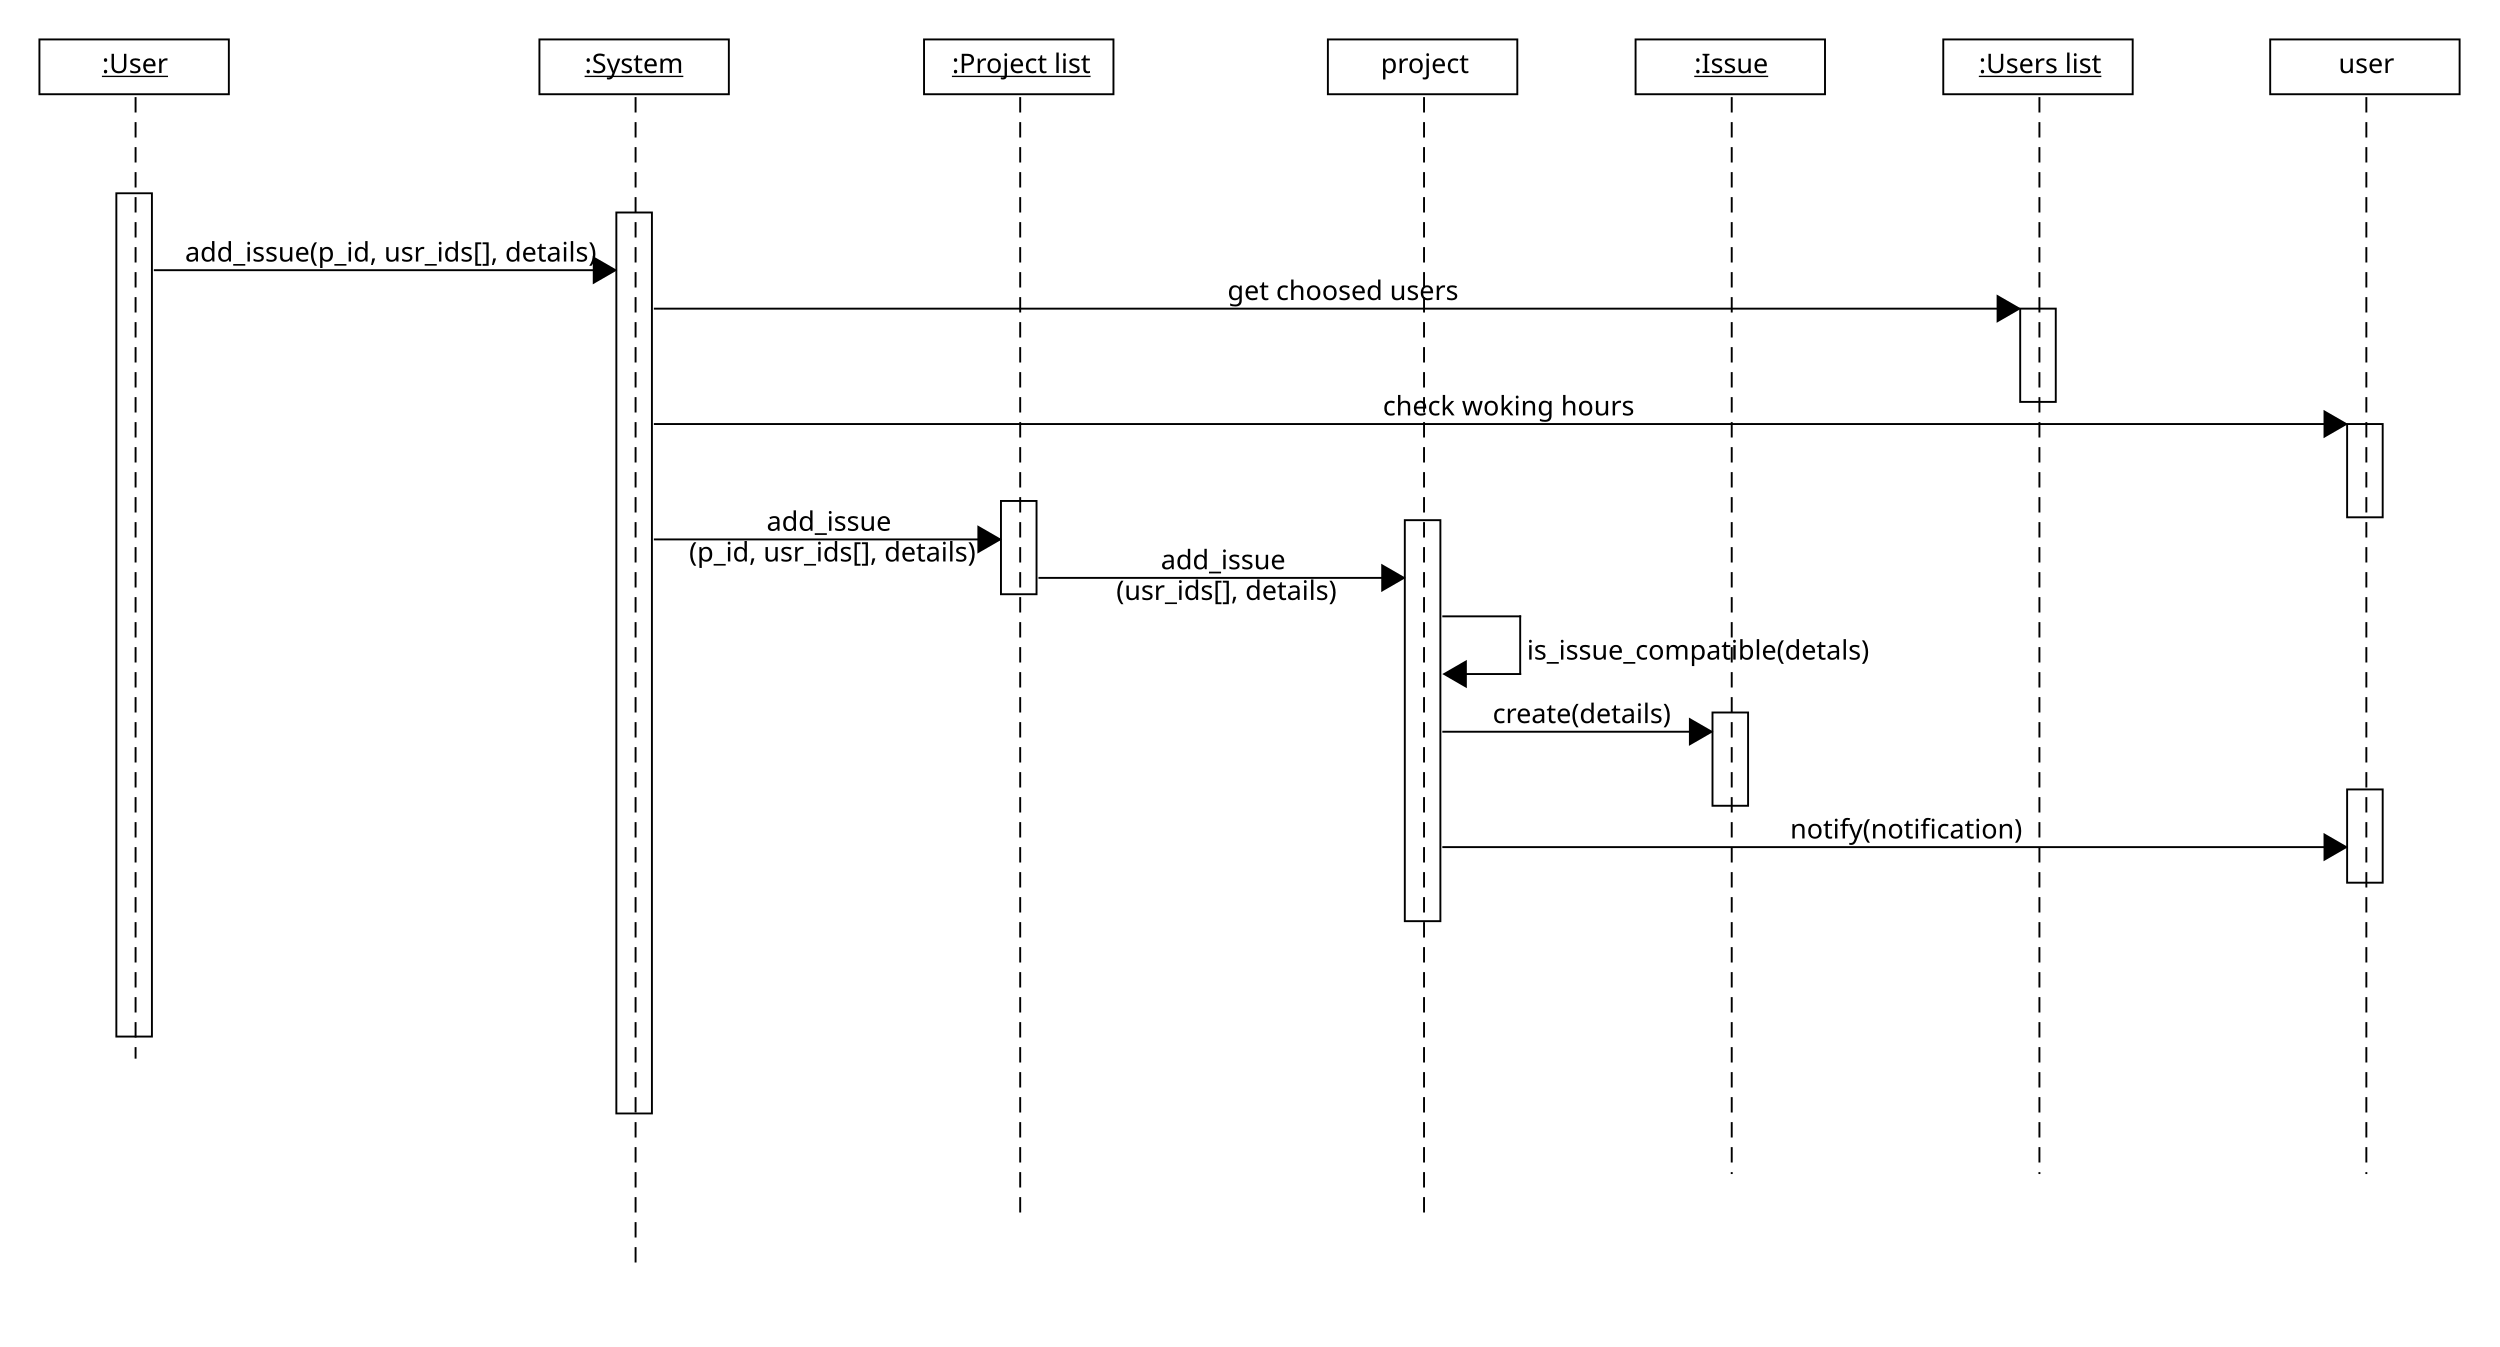
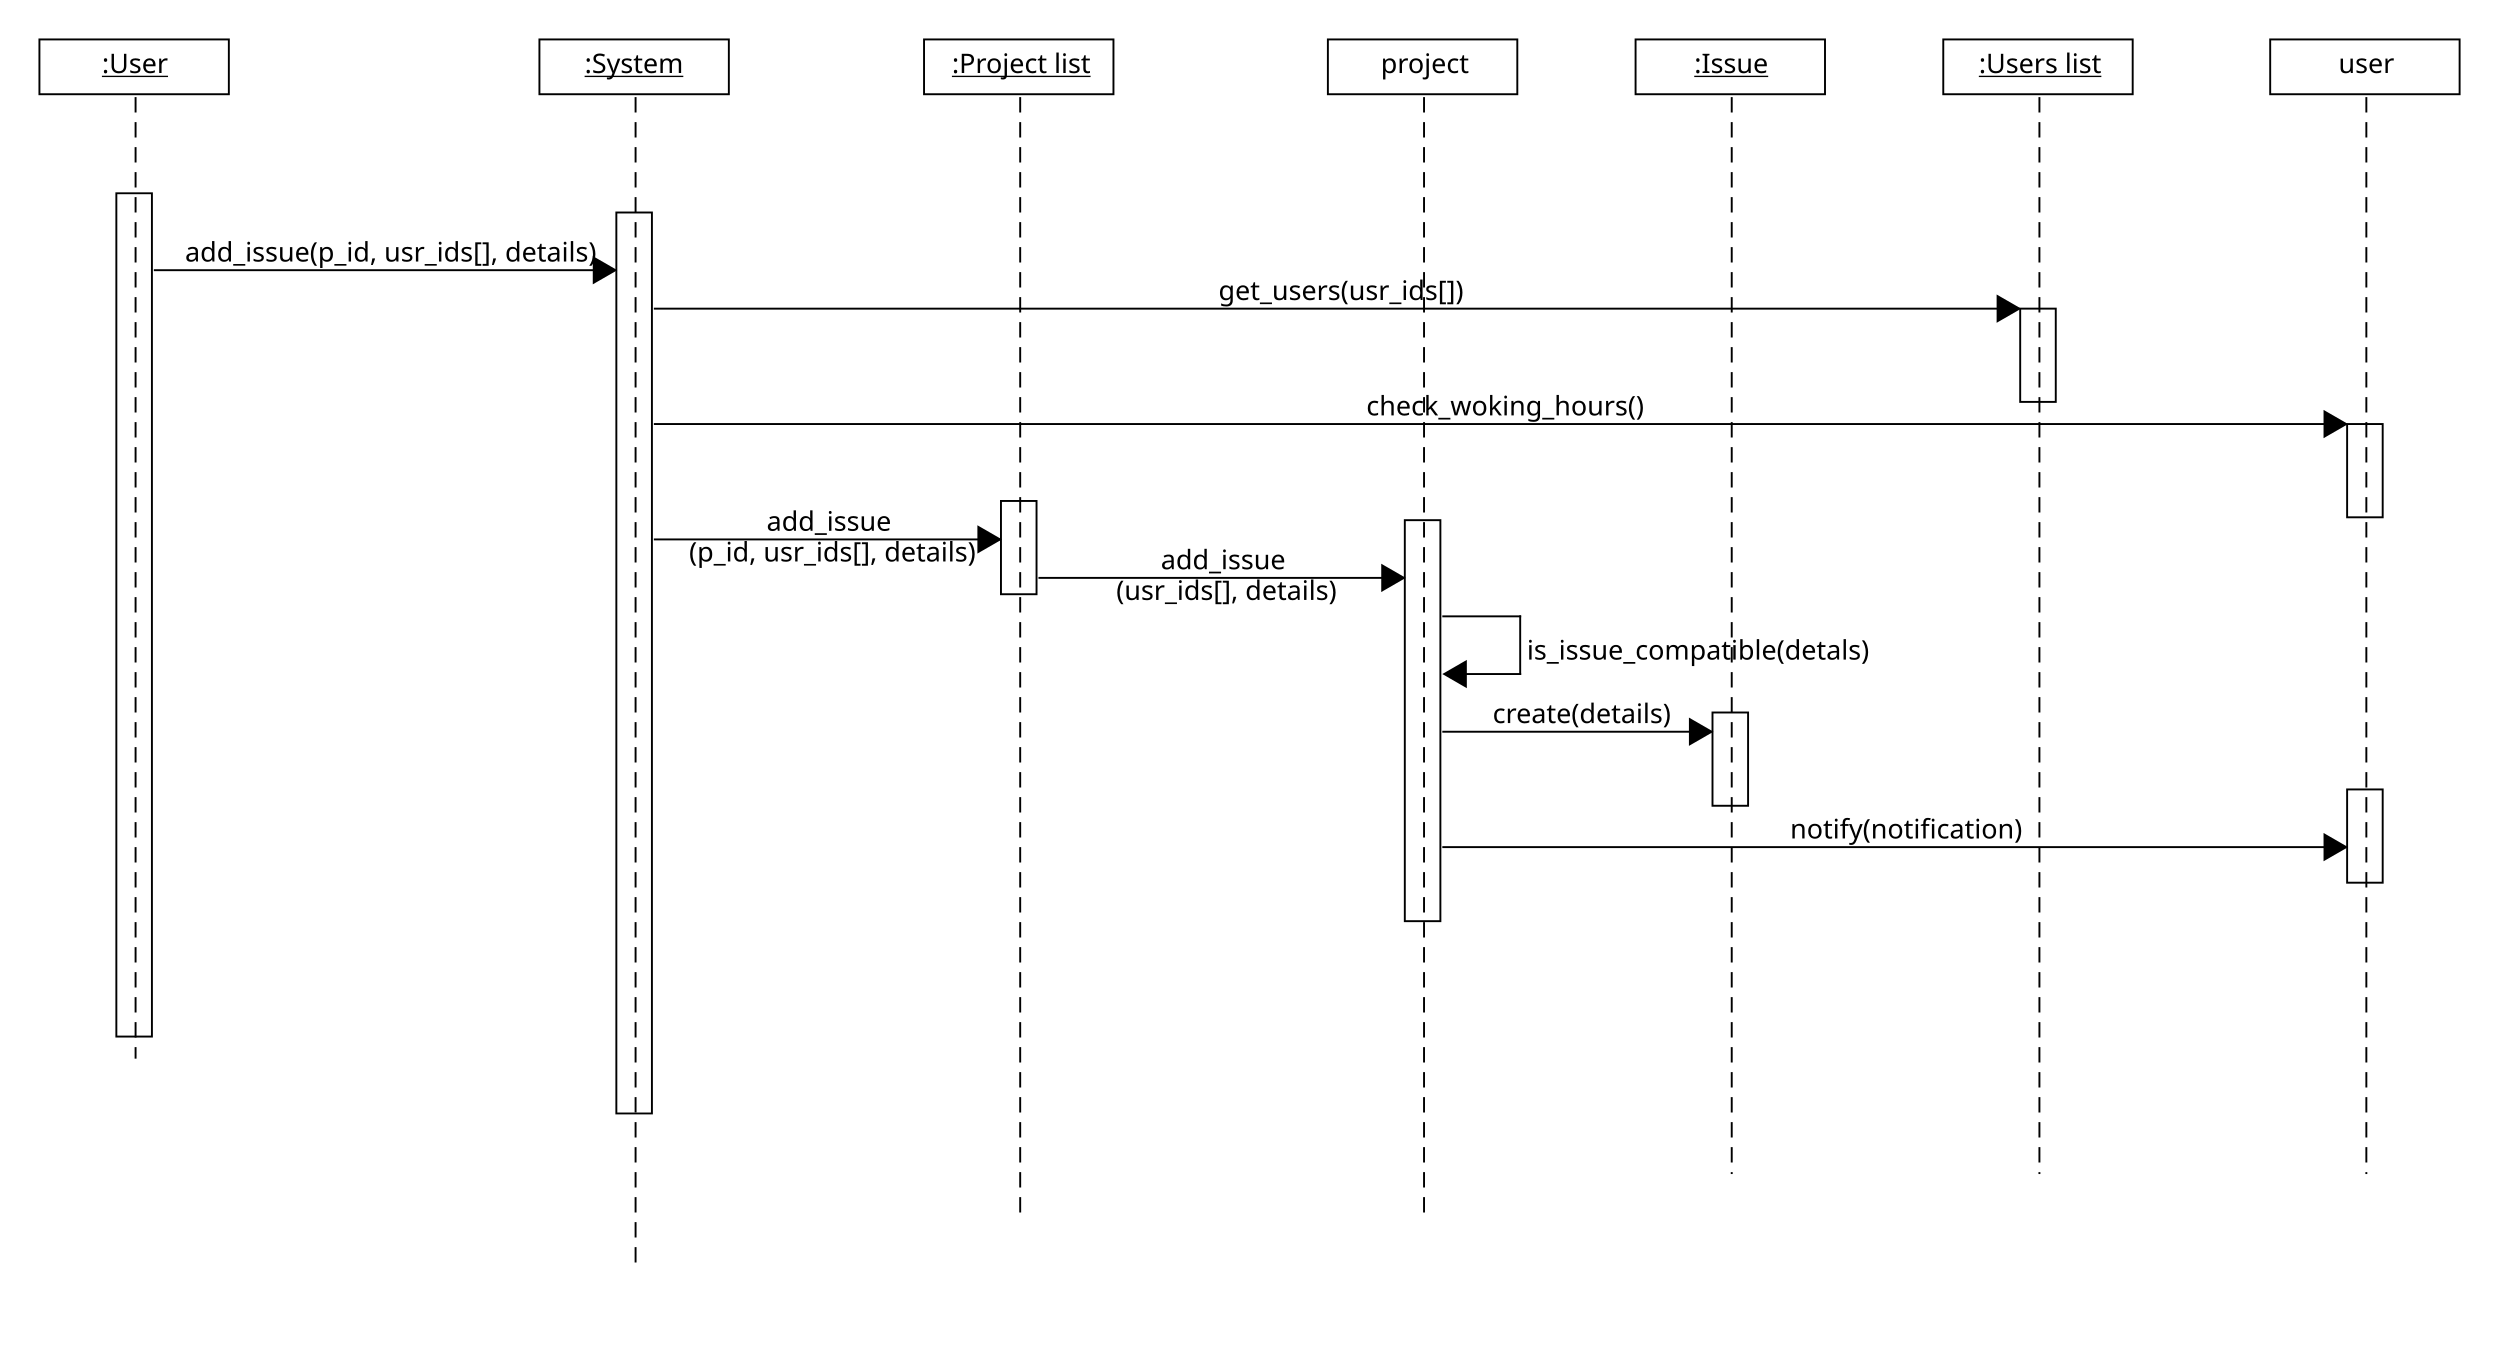
<svg xmlns="http://www.w3.org/2000/svg" fill-opacity="1" color-rendering="auto" color-interpolation="auto" text-rendering="auto" stroke="black" stroke-linecap="square" width="1300" stroke-miterlimit="10" shape-rendering="auto" stroke-opacity="1" fill="black" stroke-dasharray="none" font-weight="normal" stroke-width="1" viewBox="-20 50 1300 700" height="700" font-family="'Dialog'" font-style="normal" stroke-linejoin="miter" font-size="12px" stroke-dashoffset="0" image-rendering="auto">
  <defs id="genericDefs" />
  <g>
    <defs id="defs1">
      <clipPath clipPathUnits="userSpaceOnUse" id="clipPath1">
        <path d="M0 0 L2147483647 0 L2147483647 2147483647 L0 2147483647 L0 0 Z" />
      </clipPath>
      <clipPath clipPathUnits="userSpaceOnUse" id="clipPath2">
        <path d="M0 0 L0 50 L20 50 L20 0 Z" />
      </clipPath>
      <clipPath clipPathUnits="userSpaceOnUse" id="clipPath3">
        <path d="M0 0 L0 30 L100 30 L100 0 Z" />
      </clipPath>
      <clipPath clipPathUnits="userSpaceOnUse" id="clipPath4">
        <path d="M0 0 L0 210 L20 210 L20 0 Z" />
      </clipPath>
      <clipPath clipPathUnits="userSpaceOnUse" id="clipPath5">
        <path d="M0 0 L0 470 L20 470 L20 0 Z" />
      </clipPath>
      <clipPath clipPathUnits="userSpaceOnUse" id="clipPath6">
        <path d="M0 0 L0 440 L20 440 L20 0 Z" />
      </clipPath>
      <clipPath clipPathUnits="userSpaceOnUse" id="clipPath7">
        <path d="M0 0 L0 50 L210 50 L210 0 Z" />
      </clipPath>
      <clipPath clipPathUnits="userSpaceOnUse" id="clipPath8">
        <path d="M0 0 L0 40 L270 40 L270 0 Z" />
      </clipPath>
      <clipPath clipPathUnits="userSpaceOnUse" id="clipPath9">
        <path d="M0 0 L0 590 L30 590 L30 0 Z" />
      </clipPath>
      <clipPath clipPathUnits="userSpaceOnUse" id="clipPath10">
        <path d="M0 0 L0 40 L910 40 L910 0 Z" />
      </clipPath>
      <clipPath clipPathUnits="userSpaceOnUse" id="clipPath11">
        <path d="M0 0 L0 40 L740 40 L740 0 Z" />
      </clipPath>
      <clipPath clipPathUnits="userSpaceOnUse" id="clipPath12">
        <path d="M0 0 L0 60 L240 60 L240 0 Z" />
      </clipPath>
      <clipPath clipPathUnits="userSpaceOnUse" id="clipPath13">
        <path d="M0 0 L0 50 L220 50 L220 0 Z" />
      </clipPath>
      <clipPath clipPathUnits="userSpaceOnUse" id="clipPath14">
        <path d="M0 0 L0 40 L170 40 L170 0 Z" />
      </clipPath>
      <clipPath clipPathUnits="userSpaceOnUse" id="clipPath15">
        <path d="M0 0 L0 40 L500 40 L500 0 Z" />
      </clipPath>
      <clipPath clipPathUnits="userSpaceOnUse" id="clipPath16">
        <path d="M0 0 L0 610 L30 610 L30 0 Z" />
      </clipPath>
      <clipPath clipPathUnits="userSpaceOnUse" id="clipPath17">
        <path d="M0 0 L0 640 L30 640 L30 0 Z" />
      </clipPath>
      <clipPath clipPathUnits="userSpaceOnUse" id="clipPath18">
        <path d="M0 0 L0 530 L30 530 L30 0 Z" />
      </clipPath>
    </defs>
    <g fill="rgb(255,255,255)" fill-opacity="0" transform="translate(1200,460)" stroke-opacity="0" stroke="rgb(255,255,255)">
      <rect x="0.5" width="18.5" height="48.5" y="0.5" clip-path="url(#clipPath2)" stroke="none" />
    </g>
    <g transform="translate(1200,460)">
      <rect fill="none" x="0.5" width="18.5" height="48.5" y="0.5" clip-path="url(#clipPath2)" />
    </g>
    <g fill="rgb(255,255,255)" fill-opacity="0" transform="translate(870,420)" stroke-opacity="0" stroke="rgb(255,255,255)">
      <rect x="0.5" width="18.5" height="48.5" y="0.5" clip-path="url(#clipPath2)" stroke="none" />
    </g>
    <g transform="translate(870,420)">
      <rect fill="none" x="0.5" width="18.5" height="48.5" y="0.5" clip-path="url(#clipPath2)" />
    </g>
    <g fill="rgb(255,255,255)" fill-opacity="0" transform="translate(830,70)" stroke-opacity="0" stroke="rgb(255,255,255)">
      <rect x="0.5" width="98.5" height="28.5" y="0.5" clip-path="url(#clipPath3)" stroke="none" />
    </g>
    <g transform="translate(830,70)">
      <rect fill="none" x="0.5" width="98.5" height="28.5" y="0.5" clip-path="url(#clipPath3)" />
      <text x="31" font-size="14px" y="17.969" text-decoration="underline" clip-path="url(#clipPath3)" font-family="sans-serif" stroke="none" xml:space="preserve">:Issue</text>
    </g>
    <g fill="rgb(255,255,255)" fill-opacity="0" transform="translate(1200,270)" stroke-opacity="0" stroke="rgb(255,255,255)">
      <rect x="0.5" width="18.5" height="48.5" y="0.5" clip-path="url(#clipPath2)" stroke="none" />
    </g>
    <g transform="translate(1200,270)">
      <rect fill="none" x="0.5" width="18.5" height="48.5" y="0.5" clip-path="url(#clipPath2)" />
    </g>
    <g fill="rgb(255,255,255)" fill-opacity="0" transform="translate(1030,210)" stroke-opacity="0" stroke="rgb(255,255,255)">
      <rect x="0.5" width="18.5" height="48.5" y="0.5" clip-path="url(#clipPath2)" stroke="none" />
    </g>
    <g transform="translate(1030,210)">
      <rect fill="none" x="0.5" width="18.5" height="48.5" y="0.5" clip-path="url(#clipPath2)" />
    </g>
    <g fill="rgb(255,255,255)" fill-opacity="0" transform="translate(1160,70)" stroke-opacity="0" stroke="rgb(255,255,255)">
      <rect x="0.5" width="98.5" height="28.5" y="0.5" clip-path="url(#clipPath3)" stroke="none" />
    </g>
    <g transform="translate(1160,70)">
      <rect fill="none" x="0.5" width="98.5" height="28.5" y="0.5" clip-path="url(#clipPath3)" />
      <text x="36" font-size="14px" y="17.969" clip-path="url(#clipPath3)" font-family="sans-serif" stroke="none" xml:space="preserve">user</text>
    </g>
    <g fill="rgb(255,255,255)" fill-opacity="0" transform="translate(990,70)" stroke-opacity="0" stroke="rgb(255,255,255)">
      <rect x="0.5" width="98.5" height="28.5" y="0.5" clip-path="url(#clipPath3)" stroke="none" />
    </g>
    <g transform="translate(990,70)">
      <rect fill="none" x="0.5" width="98.5" height="28.5" y="0.5" clip-path="url(#clipPath3)" />
      <text x="19" font-size="14px" y="17.969" text-decoration="underline" clip-path="url(#clipPath3)" font-family="sans-serif" stroke="none" xml:space="preserve">:Users list</text>
    </g>
    <g fill="rgb(255,255,255)" fill-opacity="0" transform="translate(710,320)" stroke-opacity="0" stroke="rgb(255,255,255)">
      <rect x="0.5" width="18.5" height="208.5" y="0.5" clip-path="url(#clipPath4)" stroke="none" />
    </g>
    <g transform="translate(710,320)">
      <rect fill="none" x="0.5" width="18.5" height="208.5" y="0.5" clip-path="url(#clipPath4)" />
    </g>
    <g fill="rgb(255,255,255)" fill-opacity="0" transform="translate(300,160)" stroke-opacity="0" stroke="rgb(255,255,255)">
      <rect x="0.5" width="18.5" height="468.5" y="0.5" clip-path="url(#clipPath5)" stroke="none" />
    </g>
    <g transform="translate(300,160)">
      <rect fill="none" x="0.5" width="18.5" height="468.5" y="0.5" clip-path="url(#clipPath5)" />
    </g>
    <g fill="rgb(255,255,255)" fill-opacity="0" transform="translate(500,310)" stroke-opacity="0" stroke="rgb(255,255,255)">
      <rect x="0.5" width="18.5" height="48.5" y="0.5" clip-path="url(#clipPath2)" stroke="none" />
    </g>
    <g transform="translate(500,310)">
      <rect fill="none" x="0.5" width="18.5" height="48.5" y="0.5" clip-path="url(#clipPath2)" />
    </g>
    <g fill="rgb(255,255,255)" fill-opacity="0" transform="translate(0,70)" stroke-opacity="0" stroke="rgb(255,255,255)">
      <rect x="0.5" width="98.5" height="28.5" y="0.5" clip-path="url(#clipPath3)" stroke="none" />
    </g>
    <g transform="translate(0,70)">
      <rect fill="none" x="0.5" width="98.5" height="28.5" y="0.5" clip-path="url(#clipPath3)" />
      <text x="33" font-size="14px" y="17.969" text-decoration="underline" clip-path="url(#clipPath3)" font-family="sans-serif" stroke="none" xml:space="preserve">:User</text>
    </g>
    <g fill="rgb(255,255,255)" fill-opacity="0" transform="translate(40,150)" stroke-opacity="0" stroke="rgb(255,255,255)">
      <rect x="0.5" width="18.5" height="438.5" y="0.5" clip-path="url(#clipPath6)" stroke="none" />
    </g>
    <g transform="translate(40,150)">
      <rect fill="none" x="0.5" width="18.5" height="438.5" y="0.5" clip-path="url(#clipPath6)" />
    </g>
    <g fill="rgb(255,255,255)" fill-opacity="0" transform="translate(670,70)" stroke-opacity="0" stroke="rgb(255,255,255)">
      <rect x="0.5" width="98.5" height="28.5" y="0.5" clip-path="url(#clipPath3)" stroke="none" />
    </g>
    <g transform="translate(670,70)">
      <rect fill="none" x="0.5" width="98.5" height="28.5" y="0.5" clip-path="url(#clipPath3)" />
      <text x="28" font-size="14px" y="17.969" clip-path="url(#clipPath3)" font-family="sans-serif" stroke="none" xml:space="preserve">project</text>
    </g>
    <g fill="rgb(255,255,255)" fill-opacity="0" transform="translate(460,70)" stroke-opacity="0" stroke="rgb(255,255,255)">
      <rect x="0.5" width="98.5" height="28.5" y="0.5" clip-path="url(#clipPath3)" stroke="none" />
    </g>
    <g transform="translate(460,70)">
      <rect fill="none" x="0.5" width="98.5" height="28.5" y="0.5" clip-path="url(#clipPath3)" />
      <text x="15" font-size="14px" y="17.969" text-decoration="underline" clip-path="url(#clipPath3)" font-family="sans-serif" stroke="none" xml:space="preserve">:Project list</text>
    </g>
    <g fill="rgb(255,255,255)" fill-opacity="0" transform="translate(260,70)" stroke-opacity="0" stroke="rgb(255,255,255)">
      <rect x="0.5" width="98.5" height="28.5" y="0.5" clip-path="url(#clipPath3)" stroke="none" />
    </g>
    <g transform="translate(260,70)">
      <rect fill="none" x="0.5" width="98.5" height="28.5" y="0.5" clip-path="url(#clipPath3)" />
      <text x="24" font-size="14px" y="17.969" text-decoration="underline" clip-path="url(#clipPath3)" font-family="sans-serif" stroke="none" xml:space="preserve">:System</text>
    </g>
    <g transform="translate(310,310)">
      <path fill="none" d="M189.5 20.5 L10.5 20.5" clip-path="url(#clipPath7)" />
      <path d="M178.742 14 L190 20.5 L178.742 27 Z" clip-path="url(#clipPath7)" stroke="none" />
      <path fill="none" d="M178.742 14 L190 20.5 L178.742 27 Z" clip-path="url(#clipPath7)" />
      <text x="68.628" font-size="14px" y="16" clip-path="url(#clipPath7)" font-family="sans-serif" stroke="none" xml:space="preserve">add_issue</text>
      <text x="28.31" font-size="14px" y="31.969" clip-path="url(#clipPath7)" font-family="sans-serif" stroke="none" xml:space="preserve">(p_id, usr_ids[], details)</text>
    </g>
    <g transform="translate(50,170)">
      <path fill="none" d="M249.5 20.5 L10.5 20.5" clip-path="url(#clipPath8)" />
      <path d="M238.742 14 L250 20.5 L238.742 27 Z" clip-path="url(#clipPath8)" stroke="none" />
      <path fill="none" d="M238.742 14 L250 20.5 L238.742 27 Z" clip-path="url(#clipPath8)" />
      <text x="26.224" font-size="14px" y="16" clip-path="url(#clipPath8)" font-family="sans-serif" stroke="none" xml:space="preserve">add_issue(p_id, usr_ids[], details)</text>
    </g>
    <g stroke-dasharray="8,5" stroke-miterlimit="5" transform="translate(870,90)" stroke-linecap="butt">
      <path fill="none" d="M10.5 10.5 L10.5 570.5" clip-path="url(#clipPath9)" />
    </g>
    <g transform="translate(310,250)">
      <path fill="none" d="M889.5 20.5 L10.5 20.5" clip-path="url(#clipPath10)" />
      <path d="M878.742 14 L890 20.5 L878.742 27 Z" clip-path="url(#clipPath10)" stroke="none" />
      <path fill="none" d="M878.742 14 L890 20.5 L878.742 27 Z" clip-path="url(#clipPath10)" />
-       <text x="389.071" font-size="14px" y="16" clip-path="url(#clipPath10)" font-family="sans-serif" stroke="none" xml:space="preserve">check woking hours</text>
+       <text x="380.492" font-size="14px" y="16" clip-path="url(#clipPath10)" font-family="sans-serif" stroke="none" xml:space="preserve">check_woking_hours()</text>
    </g>
    <g stroke-dasharray="8,5" stroke-miterlimit="5" transform="translate(1200,90)" stroke-linecap="butt">
      <path fill="none" d="M10.5 10.5 L10.5 570.5" clip-path="url(#clipPath9)" />
    </g>
    <g stroke-dasharray="8,5" stroke-miterlimit="5" transform="translate(1030,90)" stroke-linecap="butt">
      <path fill="none" d="M10.5 10.5 L10.5 570.5" clip-path="url(#clipPath9)" />
    </g>
    <g transform="translate(310,190)">
      <path fill="none" d="M719.5 20.5 L10.5 20.5" clip-path="url(#clipPath11)" />
      <path d="M708.742 14 L720 20.5 L708.742 27 Z" clip-path="url(#clipPath11)" stroke="none" />
      <path fill="none" d="M708.742 14 L720 20.5 L708.742 27 Z" clip-path="url(#clipPath11)" />
-       <text x="308.297" font-size="14px" y="16" clip-path="url(#clipPath11)" font-family="sans-serif" stroke="none" xml:space="preserve">get choosed users</text>
+       <text x="303.621" font-size="14px" y="16" clip-path="url(#clipPath11)" font-family="sans-serif" stroke="none" xml:space="preserve">get_users(usr_ids[])</text>
    </g>
    <g transform="translate(720,360)">
      <path fill="none" d="M11.5 40.5 L50.5 40.5" clip-path="url(#clipPath12)" />
      <path fill="none" d="M50.5 40.5 L50.5 10.5" clip-path="url(#clipPath12)" />
      <path fill="none" d="M50.5 10.5 L10.5 10.5" clip-path="url(#clipPath12)" />
      <path d="M22.258 47 L11 40.5 L22.258 34 Z" clip-path="url(#clipPath12)" stroke="none" />
      <path fill="none" d="M22.258 47 L11 40.5 L22.258 34 Z" clip-path="url(#clipPath12)" />
      <text x="54" font-size="14px" y="32.984" clip-path="url(#clipPath12)" font-family="sans-serif" stroke="none" xml:space="preserve">is_issue_compatible(detals)</text>
    </g>
    <g transform="translate(510,330)">
      <path fill="none" d="M199.5 20.5 L10.5 20.5" clip-path="url(#clipPath13)" />
      <path d="M188.742 14 L200 20.5 L188.742 27 Z" clip-path="url(#clipPath13)" stroke="none" />
      <path fill="none" d="M188.742 14 L200 20.5 L188.742 27 Z" clip-path="url(#clipPath13)" />
      <text x="73.628" font-size="14px" y="16" clip-path="url(#clipPath13)" font-family="sans-serif" stroke="none" xml:space="preserve">add_issue</text>
      <text x="50.434" font-size="14px" y="31.969" clip-path="url(#clipPath13)" font-family="sans-serif" stroke="none" xml:space="preserve">(usr_ids[], details)</text>
    </g>
    <g transform="translate(720,410)">
      <path fill="none" d="M149.5 20.5 L10.5 20.5" clip-path="url(#clipPath14)" />
      <path d="M138.742 14 L150 20.5 L138.742 27 Z" clip-path="url(#clipPath14)" stroke="none" />
      <path fill="none" d="M138.742 14 L150 20.5 L138.742 27 Z" clip-path="url(#clipPath14)" />
      <text x="36.175" font-size="14px" y="16" clip-path="url(#clipPath14)" font-family="sans-serif" stroke="none" xml:space="preserve">create(details)</text>
    </g>
    <g transform="translate(720,470)">
      <path fill="none" d="M479.5 20.5 L10.5 20.5" clip-path="url(#clipPath15)" />
      <path d="M468.742 14 L480 20.5 L468.742 27 Z" clip-path="url(#clipPath15)" stroke="none" />
      <path fill="none" d="M468.742 14 L480 20.5 L468.742 27 Z" clip-path="url(#clipPath15)" />
      <text x="190.856" font-size="14px" y="16" clip-path="url(#clipPath15)" font-family="sans-serif" stroke="none" xml:space="preserve">notify(notification)</text>
    </g>
    <g stroke-dasharray="8,5" stroke-miterlimit="5" transform="translate(710,90)" stroke-linecap="butt">
      <path fill="none" d="M10.5 10.5 L10.5 590.5" clip-path="url(#clipPath16)" />
    </g>
    <g stroke-dasharray="8,5" stroke-miterlimit="5" transform="translate(500,90)" stroke-linecap="butt">
      <path fill="none" d="M10.5 10.5 L10.5 590.5" clip-path="url(#clipPath16)" />
    </g>
    <g stroke-dasharray="8,5" stroke-miterlimit="5" transform="translate(300,90)" stroke-linecap="butt">
      <path fill="none" d="M10.5 10.5 L10.5 620.5" clip-path="url(#clipPath17)" />
    </g>
    <g stroke-dasharray="8,5" stroke-miterlimit="5" transform="translate(40,90)" stroke-linecap="butt">
      <path fill="none" d="M10.5 10.5 L10.5 510.5" clip-path="url(#clipPath18)" />
    </g>
  </g>
</svg>
